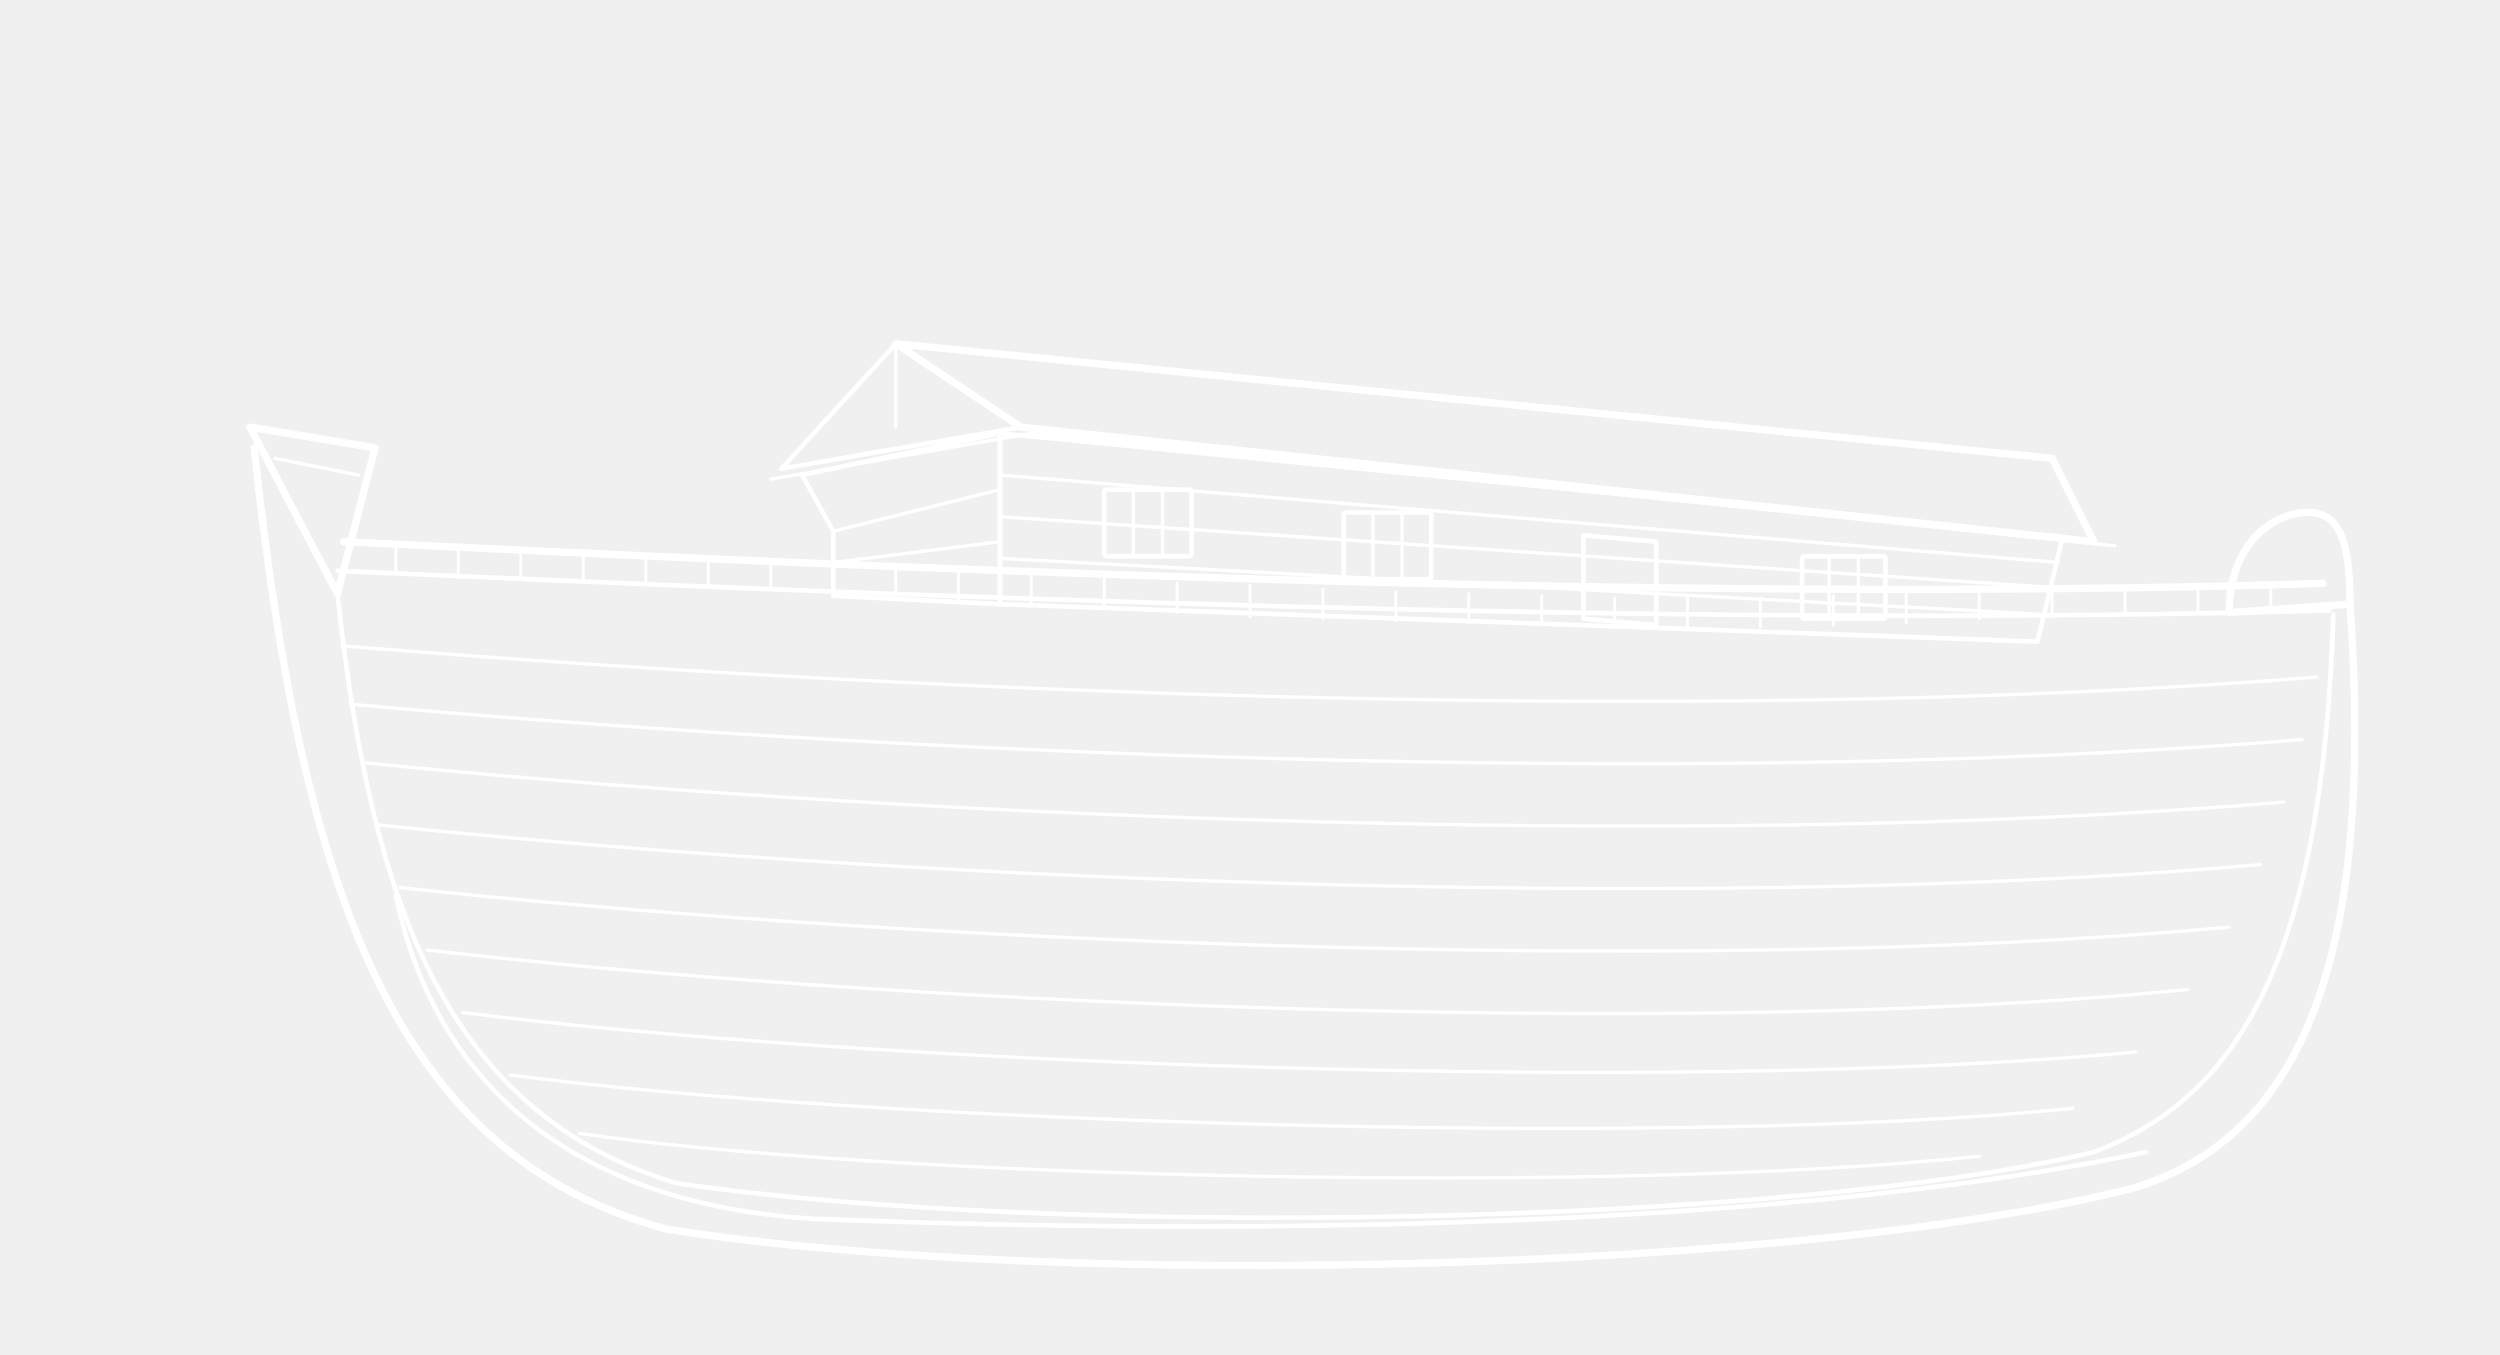
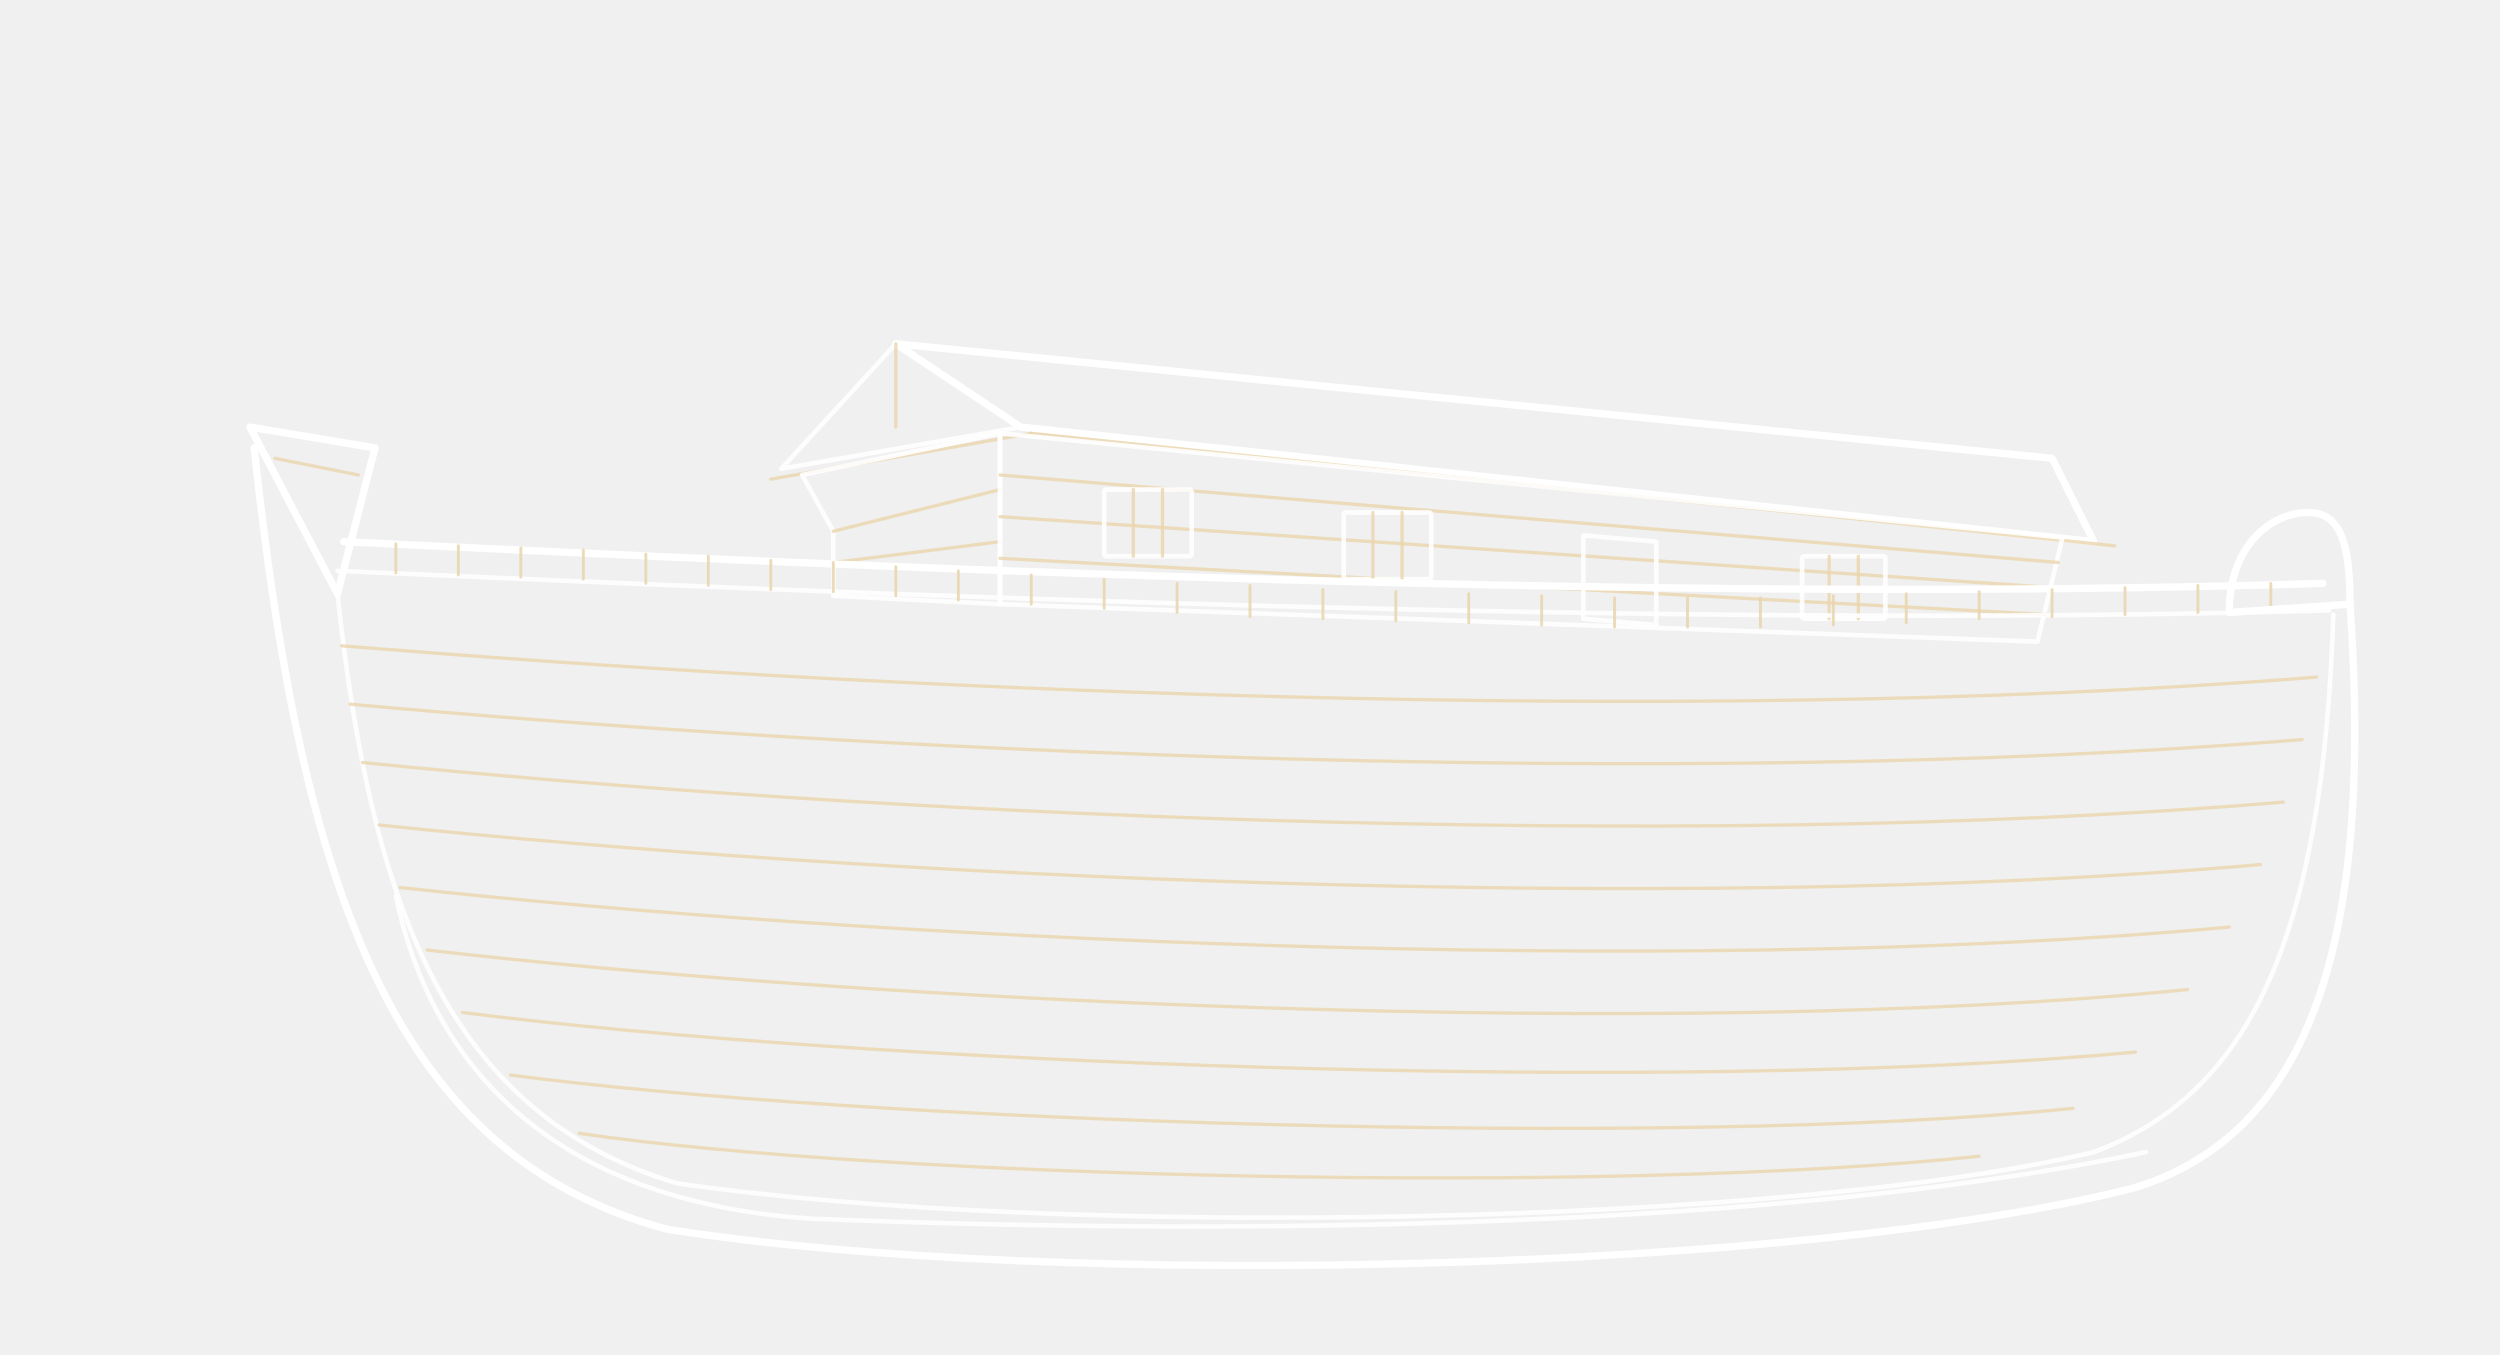
<svg xmlns="http://www.w3.org/2000/svg" viewBox="0 0 1200 650" width="100%" height="100%">
  <defs>
    <style>
      .hull-thick { fill: none; stroke: #ffffff; stroke-width: 3.5; stroke-linecap: round; stroke-linejoin: round; }
-       .hull-med   { fill: none; stroke: #ffffff; stroke-width: 2.2; stroke-linecap: round; stroke-linejoin: round; }
-       .hull-thin  { fill: none; stroke: #ffffff; stroke-width: 1.6; stroke-linecap: round; stroke-linejoin: round; }
-       .deck-post  { fill: none; stroke: #ffffff; stroke-width: 1.4; stroke-linecap: round; }
+       .hull-med   { fill: none; stroke: #ffffff; stroke-opacity: .88; stroke-width: 2.2; stroke-linecap: round; stroke-linejoin: round; }
+       .hull-thin  { fill: none; stroke: #E9D5AC; stroke-opacity: .8; stroke-width: 1.6; stroke-linecap: round; stroke-linejoin: round; }
+       .deck-post  { fill: none; stroke: #E9D5AC; stroke-opacity: .85; stroke-width: 1.4; stroke-linecap: round; }
    </style>
  </defs>
  <g id="ark-graphic" transform="translate(40, 20)">
    <path class="hull-thick" d="M 390 145 L 945 200 L 965 240 L 450 185 Z" />
    <path class="hull-med" d="M 335 205 L 390 145 L 450 185 Z" />
    <line class="hull-thin" x1="390" y1="145" x2="390" y2="185" />
    <line class="hull-thin" x1="330" y1="210" x2="455" y2="188" />
    <line class="hull-thin" x1="455" y1="188" x2="975" y2="242" />
    <path class="hull-med" d="M 345 208 L 440 188 L 440 270 L 360 266 L 360 235 Z" />
    <line class="hull-thin" x1="360" y1="235" x2="440" y2="215" />
    <line class="hull-thin" x1="360" y1="250" x2="440" y2="240" />
    <path class="hull-med" d="M 440 188 L 950 238 L 938 288 L 440 270 Z" />
    <line class="hull-thin" x1="440" y1="208" x2="948" y2="250" />
    <line class="hull-thin" x1="440" y1="228" x2="945" y2="262" />
    <line class="hull-thin" x1="440" y1="248" x2="942" y2="275" />
    <rect class="hull-med" x="490" y="215" width="42" height="32" rx="1" />
    <line class="hull-thin" x1="504" y1="215" x2="504" y2="247" />
    <line class="hull-thin" x1="518" y1="215" x2="518" y2="247" />
    <rect class="hull-med" x="605" y="226" width="42" height="32" rx="1" />
    <line class="hull-thin" x1="619" y1="226" x2="619" y2="258" />
    <line class="hull-thin" x1="633" y1="226" x2="633" y2="258" />
    <path class="hull-med" d="M 720 277 L 720 237 L 755 240 L 755 280 Z" />
    <rect class="hull-med" x="825" y="247" width="40" height="30" rx="1" />
    <line class="hull-thin" x1="838" y1="247" x2="838" y2="277" />
    <line class="hull-thin" x1="852" y1="247" x2="852" y2="277" />
    <path class="hull-thick" d="M 125 240 C 370 252, 760 270, 1075 260" />
    <path class="hull-med" d="M 122 254 C 370 265, 760 282, 1078 273" />
    <g class="deck-post">
      <line x1="150" y1="241" x2="150" y2="255" />
      <line x1="180" y1="242" x2="180" y2="256" />
      <line x1="210" y1="243" x2="210" y2="257" />
      <line x1="240" y1="244" x2="240" y2="258" />
      <line x1="270" y1="246" x2="270" y2="260" />
      <line x1="300" y1="247" x2="300" y2="261" />
      <line x1="330" y1="249" x2="330" y2="263" />
      <line x1="360" y1="250" x2="360" y2="264" />
      <line x1="390" y1="252" x2="390" y2="266" />
      <line x1="420" y1="254" x2="420" y2="268" />
      <line x1="455" y1="256" x2="455" y2="270" />
      <line x1="490" y1="258" x2="490" y2="272" />
      <line x1="525" y1="260" x2="525" y2="274" />
      <line x1="560" y1="261" x2="560" y2="276" />
      <line x1="595" y1="263" x2="595" y2="277" />
      <line x1="630" y1="264" x2="630" y2="278" />
      <line x1="665" y1="265" x2="665" y2="279" />
      <line x1="700" y1="266" x2="700" y2="280" />
      <line x1="735" y1="267" x2="735" y2="281" />
      <line x1="770" y1="267" x2="770" y2="281" />
      <line x1="805" y1="267" x2="805" y2="281" />
      <line x1="840" y1="266" x2="840" y2="280" />
      <line x1="875" y1="265" x2="875" y2="279" />
      <line x1="910" y1="264" x2="910" y2="277" />
      <line x1="945" y1="263" x2="945" y2="276" />
      <line x1="980" y1="262" x2="980" y2="275" />
      <line x1="1015" y1="261" x2="1015" y2="274" />
      <line x1="1050" y1="260" x2="1050" y2="273" />
    </g>
    <path class="hull-thick" d="M 80 185 L 140 195 L 122 265 L 80 185 Z" />
    <line class="hull-thin" x1="92" y1="200" x2="132" y2="208" />
    <path class="hull-thick" d="M 1030 274 C 1030 242, 1050 226, 1068 226 C 1084 226, 1088 242, 1088 270 Z" />
    <path class="hull-thick" d="M 82 195 C 105 410, 150 535, 280 570 C 470 600, 830 590, 985 550 C 1065 525, 1100 440, 1088 270" />
    <path class="hull-med" d="M 122 265 C 138 415, 175 515, 285 548 C 470 575, 820 568, 965 533 C 1040 505, 1075 430, 1080 275" />
    <path class="hull-thin" d="M 124 290 C 370 310, 760 330, 1072 305" />
    <path class="hull-thin" d="M 128 318 C 370 340, 760 360, 1065 335" />
    <path class="hull-thin" d="M 134 346 C 370 370, 760 390, 1056 365" />
    <path class="hull-thin" d="M 142 376 C 370 400, 760 420, 1045 395" />
    <path class="hull-thin" d="M 152 406 C 370 430, 760 450, 1030 425" />
    <path class="hull-thin" d="M 165 436 C 370 460, 760 480, 1010 455" />
    <path class="hull-thin" d="M 182 466 C 370 490, 760 506, 985 485" />
    <path class="hull-thin" d="M 205 496 C 370 518, 760 532, 955 512" />
    <path class="hull-thin" d="M 238 524 C 380 545, 730 554, 910 535" />
    <path class="hull-med" d="M 150 410 C 170 505, 240 558, 350 565 C 600 575, 840 565, 990 533" />
  </g>
</svg>
